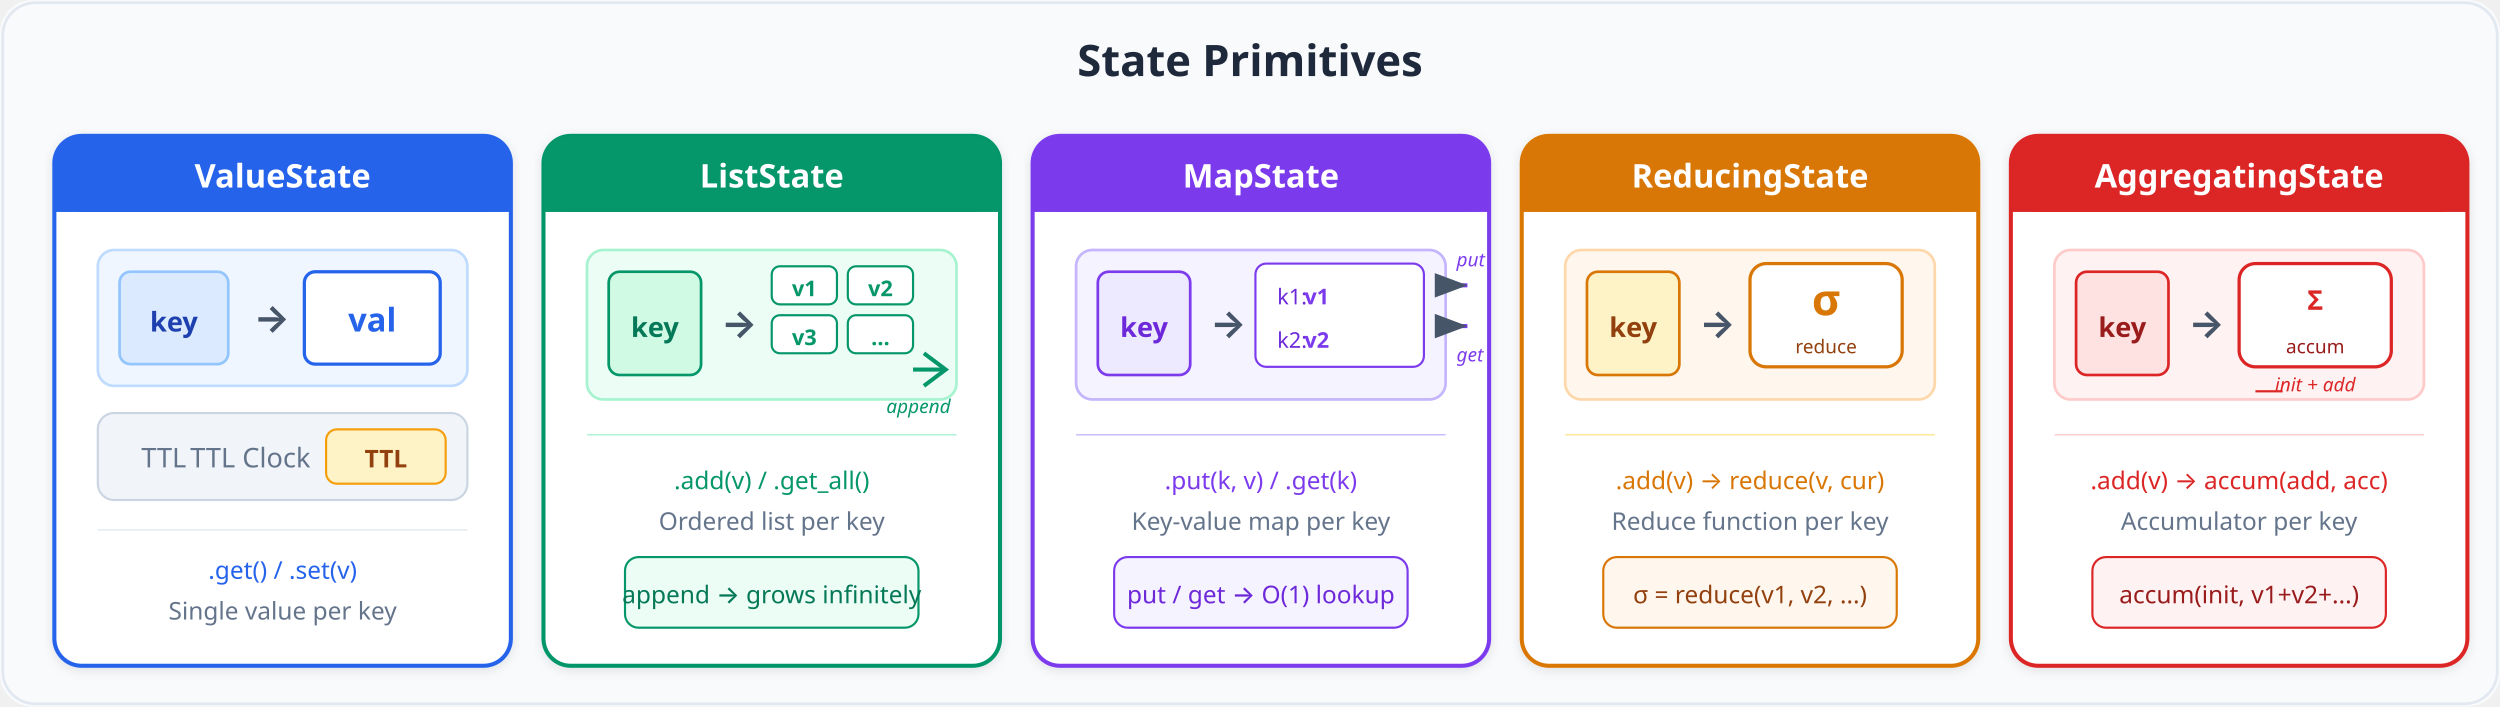
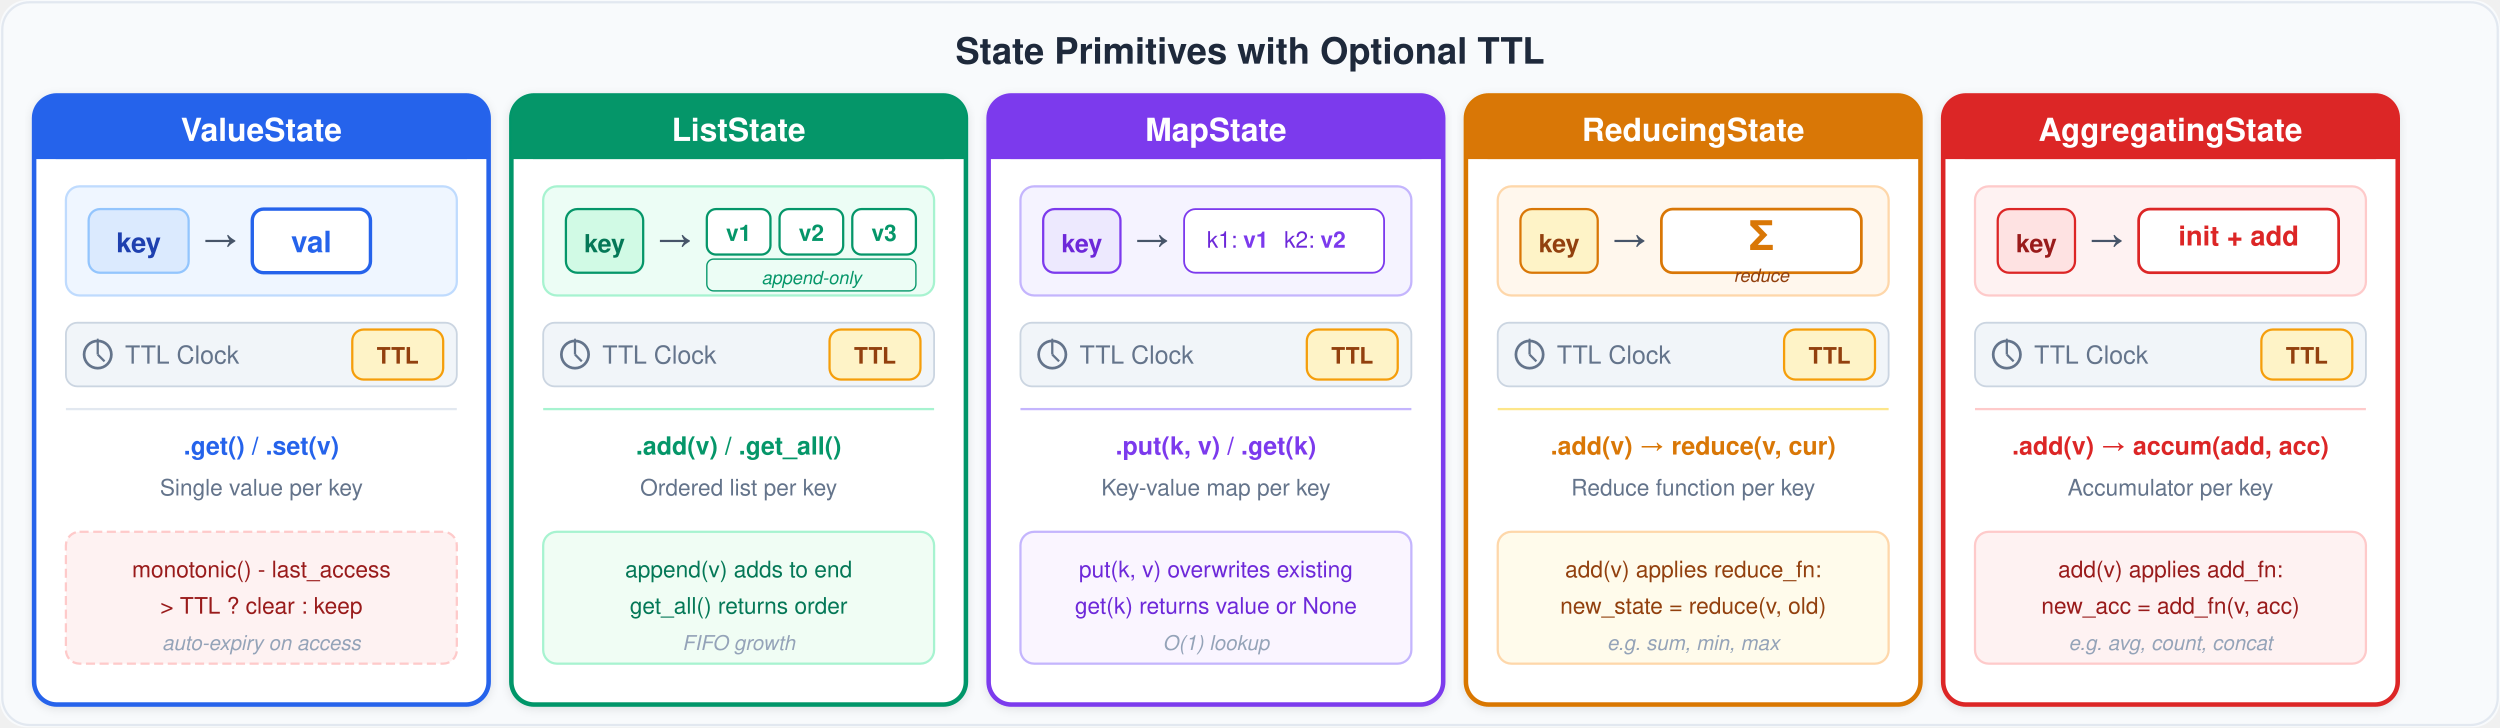
- <svg xmlns="http://www.w3.org/2000/svg" viewBox="0 0 920 260" width="920" height="260" font-family="'Segoe UI', system-ui, -apple-system, sans-serif">
+ <svg xmlns="http://www.w3.org/2000/svg" viewBox="0 0 1100 320" width="1100" height="320" font-family="Helvetica, Arial, sans-serif">
  <defs>
-     <marker id="arrow" markerWidth="8" markerHeight="6" refX="8" refY="3" orient="auto">
-       <path d="M0,0 L8,3 L0,6" fill="#475569" />
-     </marker>
    <filter id="shadow" x="-2%" y="-2%" width="104%" height="108%">
      <feDropShadow dx="0" dy="1" stdDeviation="2" flood-opacity="0.1" />
    </filter>
-     <filter id="shadowSm" x="-1%" y="-1%" width="102%" height="106%">
-       <feDropShadow dx="0" dy="0.5" stdDeviation="1" flood-opacity="0.08" />
-     </filter>
  </defs>
-   <rect width="920" height="260" rx="12" fill="#F8FAFC" />
-   <rect x="1" y="1" width="918" height="258" rx="12" fill="none" stroke="#E2E8F0" stroke-width="1" />
-   <text x="460" y="28" text-anchor="middle" font-size="16" font-weight="700" fill="#1E293B">State Primitives</text>
-   <g transform="translate(20, 50)">
-     <rect width="168" height="195" rx="10" fill="white" stroke="#2563EB" stroke-width="1.5" filter="url(#shadow)" />
-     <rect width="168" height="28" rx="10" fill="#2563EB" />
-     <rect y="20" width="168" height="8" fill="#2563EB" />
-     <text x="84" y="19" text-anchor="middle" font-size="12" font-weight="700" fill="white">ValueState</text>
-     <rect x="16" y="42" width="136" height="50" rx="6" fill="#EFF6FF" stroke="#BFDBFE" stroke-width="1" />
-     <rect x="24" y="50" width="40" height="34" rx="4" fill="#DBEAFE" stroke="#93C5FD" stroke-width="1" />
-     <text x="44" y="72" text-anchor="middle" font-size="10" font-weight="600" fill="#1E40AF">key</text>
-     <text x="80" y="72" text-anchor="middle" font-size="14" font-weight="700" fill="#475569">→</text>
-     <rect x="92" y="50" width="50" height="34" rx="4" fill="white" stroke="#2563EB" stroke-width="1.2" />
-     <text x="117" y="72" text-anchor="middle" font-size="12" font-weight="700" fill="#2563EB">val</text>
-     <rect x="16" y="102" width="136" height="32" rx="6" fill="#F1F5F9" stroke="#CBD5E1" stroke-width="0.8" />
-     <text x="32" y="122" font-size="10" fill="#64748B">TTL</text>
-     <text x="50" y="122" font-size="10" fill="#64748B">TTL Clock</text>
-     <rect x="100" y="108" width="44" height="20" rx="4" fill="#FEF3C7" stroke="#F59E0B" stroke-width="0.8" />
-     <text x="122" y="122" text-anchor="middle" font-size="9" font-weight="600" fill="#92400E">TTL</text>
-     <line x1="16" y1="145" x2="152" y2="145" stroke="#E2E8F0" stroke-width="0.5" />
-     <text x="84" y="163" text-anchor="middle" font-size="9" fill="#2563EB">.get() / .set(v)</text>
-     <text x="84" y="178" text-anchor="middle" font-size="9" fill="#64748B">Single value per key</text>
+   <rect width="1100" height="320" rx="12" fill="#F8FAFC" />
+   <rect x="1" y="1" width="1098" height="318" rx="12" fill="none" stroke="#E2E8F0" stroke-width="1" />
+   <text x="550" y="28" text-anchor="middle" font-size="16" font-weight="700" fill="#1E293B">State Primitives with Optional TTL</text>
+   <g transform="translate(15, 42)">
+     <rect width="200" height="268" rx="10" fill="white" stroke="#2563EB" stroke-width="2" filter="url(#shadow)" />
+     <rect width="200" height="28" rx="10" fill="#2563EB" />
+     <rect y="20" width="200" height="8" fill="#2563EB" />
+     <text x="100" y="20" text-anchor="middle" font-size="14" font-weight="700" fill="white">ValueState</text>
+     <rect x="14" y="40" width="172" height="48" rx="6" fill="#EFF6FF" stroke="#BFDBFE" stroke-width="1" />
+     <rect x="24" y="50" width="44" height="28" rx="5" fill="#DBEAFE" stroke="#93C5FD" stroke-width="1" />
+     <text x="46" y="69" text-anchor="middle" font-size="12" font-weight="600" fill="#1E40AF">key</text>
+     <text x="82" y="69" text-anchor="middle" font-size="16" font-weight="700" fill="#475569">→</text>
+     <rect x="96" y="50" width="52" height="28" rx="5" fill="white" stroke="#2563EB" stroke-width="1.5" />
+     <text x="122" y="69" text-anchor="middle" font-size="13" font-weight="700" fill="#2563EB">val</text>
+     <rect x="14" y="100" width="172" height="28" rx="5" fill="#F1F5F9" stroke="#CBD5E1" stroke-width="0.8" />
+     <circle cx="28" cy="114" r="6" fill="none" stroke="#64748B" stroke-width="1.2" />
+     <line x1="28" y1="108" x2="28" y2="114" stroke="#64748B" stroke-width="1" />
+     <line x1="28" y1="114" x2="31" y2="117" stroke="#64748B" stroke-width="1" />
+     <line x1="28" y1="107" x2="28" y2="108" stroke="#64748B" stroke-width="0.8" />
+     <text x="40" y="118" font-size="11" fill="#64748B">TTL Clock</text>
+     <rect x="140" y="103" width="40" height="22" rx="5" fill="#FEF3C7" stroke="#F59E0B" stroke-width="1" />
+     <text x="160" y="118" text-anchor="middle" font-size="10" font-weight="600" fill="#92400E">TTL</text>
+     <line x1="14" y1="138" x2="186" y2="138" stroke="#E2E8F0" stroke-width="1" />
+     <text x="100" y="158" text-anchor="middle" font-size="11" fill="#2563EB" font-weight="600">.get() / .set(v)</text>
+     <text x="100" y="176" text-anchor="middle" font-size="10" fill="#64748B">Single value per key</text>
+     <rect x="14" y="192" width="172" height="58" rx="6" fill="#FEF2F2" stroke="#FECACA" stroke-width="1" stroke-dasharray="4,2" />
+     <text x="100" y="212" text-anchor="middle" font-size="10" fill="#991B1B">monotonic() - last_access</text>
+     <text x="100" y="228" text-anchor="middle" font-size="10" fill="#991B1B">&gt; TTL ? clear : keep</text>
+     <text x="100" y="244" text-anchor="middle" font-size="9" fill="#94A3B8" font-style="italic">auto-expiry on access</text>
  </g>
-   <g transform="translate(200, 50)">
-     <rect width="168" height="195" rx="10" fill="white" stroke="#059669" stroke-width="1.5" filter="url(#shadow)" />
-     <rect width="168" height="28" rx="10" fill="#059669" />
-     <rect y="20" width="168" height="8" fill="#059669" />
-     <text x="84" y="19" text-anchor="middle" font-size="12" font-weight="700" fill="white">ListState</text>
-     <rect x="16" y="42" width="136" height="55" rx="6" fill="#ECFDF5" stroke="#A7F3D0" stroke-width="1" />
-     <rect x="24" y="50" width="34" height="38" rx="4" fill="#D1FAE5" stroke="#059669" stroke-width="1" />
-     <text x="41" y="74" text-anchor="middle" font-size="10" font-weight="600" fill="#047857">key</text>
-     <text x="72" y="74" text-anchor="middle" font-size="14" font-weight="700" fill="#475569">→</text>
-     <rect x="84" y="48" width="24" height="14" rx="3" fill="white" stroke="#059669" stroke-width="0.8" />
-     <text x="96" y="59" text-anchor="middle" font-size="8" font-weight="600" fill="#059669">v1</text>
-     <rect x="112" y="48" width="24" height="14" rx="3" fill="white" stroke="#059669" stroke-width="0.8" />
-     <text x="124" y="59" text-anchor="middle" font-size="8" font-weight="600" fill="#059669">v2</text>
-     <rect x="84" y="66" width="24" height="14" rx="3" fill="white" stroke="#059669" stroke-width="0.8" />
-     <text x="96" y="77" text-anchor="middle" font-size="8" font-weight="600" fill="#059669">v3</text>
-     <rect x="112" y="66" width="24" height="14" rx="3" fill="white" stroke="#059669" stroke-width="0.8" />
-     <text x="124" y="77" text-anchor="middle" font-size="8" font-weight="600" fill="#059669">...</text>
-     <path d="M140,80 L148,86 L140,92" stroke="#059669" stroke-width="1.5" fill="none" />
-     <line x1="136" y1="86" x2="148" y2="86" stroke="#059669" stroke-width="1.5" />
-     <text x="138" y="102" text-anchor="middle" font-size="7" fill="#059669" font-style="italic">append</text>
-     <line x1="16" y1="110" x2="152" y2="110" stroke="#A7F3D0" stroke-width="0.5" />
-     <text x="84" y="130" text-anchor="middle" font-size="9" fill="#059669">.add(v) / .get_all()</text>
-     <text x="84" y="145" text-anchor="middle" font-size="9" fill="#64748B">Ordered list per key</text>
-     <rect x="30" y="155" width="108" height="26" rx="5" fill="#ECFDF5" stroke="#059669" stroke-width="0.8" />
-     <text x="84" y="172" text-anchor="middle" font-size="9" font-weight="500" fill="#047857">append → grows infinitely</text>
+   <g transform="translate(225, 42)">
+     <rect width="200" height="268" rx="10" fill="white" stroke="#059669" stroke-width="2" filter="url(#shadow)" />
+     <rect width="200" height="28" rx="10" fill="#059669" />
+     <rect y="20" width="200" height="8" fill="#059669" />
+     <text x="100" y="20" text-anchor="middle" font-size="14" font-weight="700" fill="white">ListState</text>
+     <rect x="14" y="40" width="172" height="48" rx="6" fill="#ECFDF5" stroke="#A7F3D0" stroke-width="1" />
+     <rect x="24" y="50" width="34" height="28" rx="5" fill="#D1FAE5" stroke="#059669" stroke-width="1" />
+     <text x="41" y="69" text-anchor="middle" font-size="11" font-weight="600" fill="#047857">key</text>
+     <text x="72" y="69" text-anchor="middle" font-size="16" font-weight="700" fill="#475569">→</text>
+     <rect x="86" y="50" width="28" height="20" rx="4" fill="white" stroke="#059669" stroke-width="1" />
+     <text x="100" y="64" text-anchor="middle" font-size="10" font-weight="600" fill="#059669">v1</text>
+     <rect x="118" y="50" width="28" height="20" rx="4" fill="white" stroke="#059669" stroke-width="1" />
+     <text x="132" y="64" text-anchor="middle" font-size="10" font-weight="600" fill="#059669">v2</text>
+     <rect x="150" y="50" width="28" height="20" rx="4" fill="white" stroke="#059669" stroke-width="1" />
+     <text x="164" y="64" text-anchor="middle" font-size="10" font-weight="600" fill="#059669">v3</text>
+     <rect x="86" y="72" width="92" height="14" rx="3" fill="#ECFDF5" stroke="#059669" stroke-width="0.6" />
+     <text x="132" y="83" text-anchor="middle" font-size="8" fill="#059669" font-style="italic">append-only</text>
+     <rect x="14" y="100" width="172" height="28" rx="5" fill="#F1F5F9" stroke="#CBD5E1" stroke-width="0.8" />
+     <circle cx="28" cy="114" r="6" fill="none" stroke="#64748B" stroke-width="1.2" />
+     <line x1="28" y1="108" x2="28" y2="114" stroke="#64748B" stroke-width="1" />
+     <line x1="28" y1="114" x2="31" y2="117" stroke="#64748B" stroke-width="1" />
+     <line x1="28" y1="107" x2="28" y2="108" stroke="#64748B" stroke-width="0.8" />
+     <text x="40" y="118" font-size="11" fill="#64748B">TTL Clock</text>
+     <rect x="140" y="103" width="40" height="22" rx="5" fill="#FEF3C7" stroke="#F59E0B" stroke-width="1" />
+     <text x="160" y="118" text-anchor="middle" font-size="10" font-weight="600" fill="#92400E">TTL</text>
+     <line x1="14" y1="138" x2="186" y2="138" stroke="#A7F3D0" stroke-width="1" />
+     <text x="100" y="158" text-anchor="middle" font-size="11" fill="#059669" font-weight="600">.add(v) / .get_all()</text>
+     <text x="100" y="176" text-anchor="middle" font-size="10" fill="#64748B">Ordered list per key</text>
+     <rect x="14" y="192" width="172" height="58" rx="6" fill="#F0FDF4" stroke="#A7F3D0" stroke-width="1" />
+     <text x="100" y="212" text-anchor="middle" font-size="10" fill="#047857">append(v) adds to end</text>
+     <text x="100" y="228" text-anchor="middle" font-size="10" fill="#047857">get_all() returns order</text>
+     <text x="100" y="244" text-anchor="middle" font-size="9" fill="#94A3B8" font-style="italic">FIFO growth</text>
  </g>
-   <g transform="translate(380, 50)">
-     <rect width="168" height="195" rx="10" fill="white" stroke="#7C3AED" stroke-width="1.5" filter="url(#shadow)" />
-     <rect width="168" height="28" rx="10" fill="#7C3AED" />
-     <rect y="20" width="168" height="8" fill="#7C3AED" />
-     <text x="84" y="19" text-anchor="middle" font-size="12" font-weight="700" fill="white">MapState</text>
-     <rect x="16" y="42" width="136" height="55" rx="6" fill="#F5F3FF" stroke="#C4B5FD" stroke-width="1" />
-     <rect x="24" y="50" width="34" height="38" rx="4" fill="#EDE9FE" stroke="#7C3AED" stroke-width="1" />
-     <text x="41" y="74" text-anchor="middle" font-size="10" font-weight="600" fill="#6D28D9">key</text>
-     <text x="72" y="74" text-anchor="middle" font-size="14" font-weight="700" fill="#475569">→</text>
-     <rect x="82" y="47" width="62" height="38" rx="4" fill="white" stroke="#7C3AED" stroke-width="0.8" />
-     <text x="90" y="62" font-size="8" fill="#6D28D9">k1:</text>
-     <text x="100" y="62" font-size="8" font-weight="600" fill="#7C3AED">v1</text>
-     <text x="90" y="78" font-size="8" fill="#6D28D9">k2:</text>
-     <text x="100" y="78" font-size="8" font-weight="600" fill="#7C3AED">v2</text>
-     <path d="M152,55 L160,55" stroke="#7C3AED" stroke-width="1.5" marker-end="url(#arrow)" />
-     <text x="156" y="48" font-size="7" fill="#7C3AED" font-style="italic">put</text>
-     <path d="M152,70 L160,70" stroke="#7C3AED" stroke-width="1.5" marker-end="url(#arrow)" />
-     <text x="156" y="83" font-size="7" fill="#7C3AED" font-style="italic">get</text>
-     <line x1="16" y1="110" x2="152" y2="110" stroke="#C4B5FD" stroke-width="0.5" />
-     <text x="84" y="130" text-anchor="middle" font-size="9" fill="#7C3AED">.put(k, v) / .get(k)</text>
-     <text x="84" y="145" text-anchor="middle" font-size="9" fill="#64748B">Key-value map per key</text>
-     <rect x="30" y="155" width="108" height="26" rx="5" fill="#F5F3FF" stroke="#7C3AED" stroke-width="0.8" />
-     <text x="84" y="172" text-anchor="middle" font-size="9" font-weight="500" fill="#6D28D9">put / get → O(1) lookup</text>
+   <g transform="translate(435, 42)">
+     <rect width="200" height="268" rx="10" fill="white" stroke="#7C3AED" stroke-width="2" filter="url(#shadow)" />
+     <rect width="200" height="28" rx="10" fill="#7C3AED" />
+     <rect y="20" width="200" height="8" fill="#7C3AED" />
+     <text x="100" y="20" text-anchor="middle" font-size="14" font-weight="700" fill="white">MapState</text>
+     <rect x="14" y="40" width="172" height="48" rx="6" fill="#F5F3FF" stroke="#C4B5FD" stroke-width="1" />
+     <rect x="24" y="50" width="34" height="28" rx="5" fill="#EDE9FE" stroke="#7C3AED" stroke-width="1" />
+     <text x="41" y="69" text-anchor="middle" font-size="11" font-weight="600" fill="#6D28D9">key</text>
+     <text x="72" y="69" text-anchor="middle" font-size="16" font-weight="700" fill="#475569">→</text>
+     <rect x="86" y="50" width="88" height="28" rx="5" fill="white" stroke="#7C3AED" stroke-width="0.8" />
+     <text x="96" y="67" font-size="10" fill="#6D28D9">k1:</text>
+     <text x="112" y="67" font-size="10" font-weight="600" fill="#7C3AED">v1</text>
+     <text x="130" y="67" font-size="10" fill="#6D28D9">k2:</text>
+     <text x="146" y="67" font-size="10" font-weight="600" fill="#7C3AED">v2</text>
+     <rect x="14" y="100" width="172" height="28" rx="5" fill="#F1F5F9" stroke="#CBD5E1" stroke-width="0.8" />
+     <circle cx="28" cy="114" r="6" fill="none" stroke="#64748B" stroke-width="1.2" />
+     <line x1="28" y1="108" x2="28" y2="114" stroke="#64748B" stroke-width="1" />
+     <line x1="28" y1="114" x2="31" y2="117" stroke="#64748B" stroke-width="1" />
+     <line x1="28" y1="107" x2="28" y2="108" stroke="#64748B" stroke-width="0.8" />
+     <text x="40" y="118" font-size="11" fill="#64748B">TTL Clock</text>
+     <rect x="140" y="103" width="40" height="22" rx="5" fill="#FEF3C7" stroke="#F59E0B" stroke-width="1" />
+     <text x="160" y="118" text-anchor="middle" font-size="10" font-weight="600" fill="#92400E">TTL</text>
+     <line x1="14" y1="138" x2="186" y2="138" stroke="#C4B5FD" stroke-width="1" />
+     <text x="100" y="158" text-anchor="middle" font-size="11" fill="#7C3AED" font-weight="600">.put(k, v) / .get(k)</text>
+     <text x="100" y="176" text-anchor="middle" font-size="10" fill="#64748B">Key-value map per key</text>
+     <rect x="14" y="192" width="172" height="58" rx="6" fill="#FAF5FF" stroke="#C4B5FD" stroke-width="1" />
+     <text x="100" y="212" text-anchor="middle" font-size="10" fill="#6D28D9">put(k, v) overwrites existing</text>
+     <text x="100" y="228" text-anchor="middle" font-size="10" fill="#6D28D9">get(k) returns value or None</text>
+     <text x="100" y="244" text-anchor="middle" font-size="9" fill="#94A3B8" font-style="italic">O(1) lookup</text>
  </g>
-   <g transform="translate(560, 50)">
-     <rect width="168" height="195" rx="10" fill="white" stroke="#D97706" stroke-width="1.5" filter="url(#shadow)" />
-     <rect width="168" height="28" rx="10" fill="#D97706" />
-     <rect y="20" width="168" height="8" fill="#D97706" />
-     <text x="84" y="19" text-anchor="middle" font-size="12" font-weight="700" fill="white">ReducingState</text>
-     <rect x="16" y="42" width="136" height="55" rx="6" fill="#FFF7ED" stroke="#FED7AA" stroke-width="1" />
-     <rect x="24" y="50" width="34" height="38" rx="4" fill="#FEF3C7" stroke="#D97706" stroke-width="1" />
-     <text x="41" y="74" text-anchor="middle" font-size="10" font-weight="600" fill="#92400E">key</text>
-     <text x="72" y="74" text-anchor="middle" font-size="14" font-weight="700" fill="#475569">→</text>
-     <rect x="84" y="47" width="56" height="38" rx="6" fill="white" stroke="#D97706" stroke-width="1.2" />
-     <text x="112" y="66" text-anchor="middle" font-size="16" font-weight="700" fill="#D97706">σ</text>
-     <text x="112" y="80" text-anchor="middle" font-size="7" fill="#92400E">reduce</text>
-     <line x1="16" y1="110" x2="152" y2="110" stroke="#FDE68A" stroke-width="0.5" />
-     <text x="84" y="130" text-anchor="middle" font-size="9" fill="#D97706">.add(v) → reduce(v, cur)</text>
-     <text x="84" y="145" text-anchor="middle" font-size="9" fill="#64748B">Reduce function per key</text>
-     <rect x="30" y="155" width="108" height="26" rx="5" fill="#FFF7ED" stroke="#D97706" stroke-width="0.8" />
-     <text x="84" y="172" text-anchor="middle" font-size="9" font-weight="500" fill="#92400E">σ = reduce(v1, v2, ...)</text>
+   <g transform="translate(645, 42)">
+     <rect width="200" height="268" rx="10" fill="white" stroke="#D97706" stroke-width="2" filter="url(#shadow)" />
+     <rect width="200" height="28" rx="10" fill="#D97706" />
+     <rect y="20" width="200" height="8" fill="#D97706" />
+     <text x="100" y="20" text-anchor="middle" font-size="14" font-weight="700" fill="white">ReducingState</text>
+     <rect x="14" y="40" width="172" height="48" rx="6" fill="#FFF7ED" stroke="#FED7AA" stroke-width="1" />
+     <rect x="24" y="50" width="34" height="28" rx="5" fill="#FEF3C7" stroke="#D97706" stroke-width="1" />
+     <text x="41" y="69" text-anchor="middle" font-size="11" font-weight="600" fill="#92400E">key</text>
+     <text x="72" y="69" text-anchor="middle" font-size="16" font-weight="700" fill="#475569">→</text>
+     <rect x="86" y="50" width="88" height="28" rx="5" fill="white" stroke="#D97706" stroke-width="1.2" />
+     <text x="130" y="68" text-anchor="middle" font-size="18" font-weight="700" fill="#D97706">Σ</text>
+     <text x="130" y="82" text-anchor="middle" font-size="8" fill="#92400E" font-style="italic">reduce</text>
+     <rect x="14" y="100" width="172" height="28" rx="5" fill="#F1F5F9" stroke="#CBD5E1" stroke-width="0.8" />
+     <circle cx="28" cy="114" r="6" fill="none" stroke="#64748B" stroke-width="1.2" />
+     <line x1="28" y1="108" x2="28" y2="114" stroke="#64748B" stroke-width="1" />
+     <line x1="28" y1="114" x2="31" y2="117" stroke="#64748B" stroke-width="1" />
+     <line x1="28" y1="107" x2="28" y2="108" stroke="#64748B" stroke-width="0.8" />
+     <text x="40" y="118" font-size="11" fill="#64748B">TTL Clock</text>
+     <rect x="140" y="103" width="40" height="22" rx="5" fill="#FEF3C7" stroke="#F59E0B" stroke-width="1" />
+     <text x="160" y="118" text-anchor="middle" font-size="10" font-weight="600" fill="#92400E">TTL</text>
+     <line x1="14" y1="138" x2="186" y2="138" stroke="#FDE68A" stroke-width="1" />
+     <text x="100" y="158" text-anchor="middle" font-size="11" fill="#D97706" font-weight="600">.add(v) → reduce(v, cur)</text>
+     <text x="100" y="176" text-anchor="middle" font-size="10" fill="#64748B">Reduce function per key</text>
+     <rect x="14" y="192" width="172" height="58" rx="6" fill="#FFFBEB" stroke="#FED7AA" stroke-width="1" />
+     <text x="100" y="212" text-anchor="middle" font-size="10" fill="#92400E">add(v) applies reduce_fn:</text>
+     <text x="100" y="228" text-anchor="middle" font-size="10" fill="#92400E">new_state = reduce(v, old)</text>
+     <text x="100" y="244" text-anchor="middle" font-size="9" fill="#94A3B8" font-style="italic">e.g. sum, min, max</text>
  </g>
-   <g transform="translate(740, 50)">
-     <rect width="168" height="195" rx="10" fill="white" stroke="#DC2626" stroke-width="1.5" filter="url(#shadow)" />
-     <rect width="168" height="28" rx="10" fill="#DC2626" />
-     <rect y="20" width="168" height="8" fill="#DC2626" />
-     <text x="84" y="19" text-anchor="middle" font-size="12" font-weight="700" fill="white">AggregatingState</text>
-     <rect x="16" y="42" width="136" height="55" rx="6" fill="#FEF2F2" stroke="#FECACA" stroke-width="1" />
-     <rect x="24" y="50" width="34" height="38" rx="4" fill="#FEE2E2" stroke="#DC2626" stroke-width="1" />
-     <text x="41" y="74" text-anchor="middle" font-size="10" font-weight="600" fill="#991B1B">key</text>
-     <text x="72" y="74" text-anchor="middle" font-size="14" font-weight="700" fill="#475569">→</text>
-     <rect x="84" y="47" width="56" height="38" rx="6" fill="white" stroke="#DC2626" stroke-width="1.2" />
-     <text x="112" y="64" text-anchor="middle" font-size="10" font-weight="700" fill="#DC2626">Σ</text>
-     <text x="112" y="80" text-anchor="middle" font-size="7" fill="#991B1B">accum</text>
-     <path d="M90,94 C95,94 95,94 100,94" stroke="#DC2626" stroke-width="0.8" fill="none" />
-     <text x="112" y="94" text-anchor="middle" font-size="7" fill="#DC2626" font-style="italic">init + add</text>
-     <line x1="16" y1="110" x2="152" y2="110" stroke="#FECACA" stroke-width="0.5" />
-     <text x="84" y="130" text-anchor="middle" font-size="9" fill="#DC2626">.add(v) → accum(add, acc)</text>
-     <text x="84" y="145" text-anchor="middle" font-size="9" fill="#64748B">Accumulator per key</text>
-     <rect x="30" y="155" width="108" height="26" rx="5" fill="#FEF2F2" stroke="#DC2626" stroke-width="0.8" />
-     <text x="84" y="172" text-anchor="middle" font-size="9" font-weight="500" fill="#991B1B">accum(init, v1+v2+...)</text>
+   <g transform="translate(855, 42)">
+     <rect width="200" height="268" rx="10" fill="white" stroke="#DC2626" stroke-width="2" filter="url(#shadow)" />
+     <rect width="200" height="28" rx="10" fill="#DC2626" />
+     <rect y="20" width="200" height="8" fill="#DC2626" />
+     <text x="100" y="20" text-anchor="middle" font-size="14" font-weight="700" fill="white">AggregatingState</text>
+     <rect x="14" y="40" width="172" height="48" rx="6" fill="#FEF2F2" stroke="#FECACA" stroke-width="1" />
+     <rect x="24" y="50" width="34" height="28" rx="5" fill="#FEE2E2" stroke="#DC2626" stroke-width="1" />
+     <text x="41" y="69" text-anchor="middle" font-size="11" font-weight="600" fill="#991B1B">key</text>
+     <text x="72" y="69" text-anchor="middle" font-size="16" font-weight="700" fill="#475569">→</text>
+     <rect x="86" y="50" width="88" height="28" rx="5" fill="white" stroke="#DC2626" stroke-width="1.2" />
+     <text x="130" y="66" text-anchor="middle" font-size="12" font-weight="700" fill="#DC2626">init + add</text>
+     <rect x="14" y="100" width="172" height="28" rx="5" fill="#F1F5F9" stroke="#CBD5E1" stroke-width="0.8" />
+     <circle cx="28" cy="114" r="6" fill="none" stroke="#64748B" stroke-width="1.2" />
+     <line x1="28" y1="108" x2="28" y2="114" stroke="#64748B" stroke-width="1" />
+     <line x1="28" y1="114" x2="31" y2="117" stroke="#64748B" stroke-width="1" />
+     <line x1="28" y1="107" x2="28" y2="108" stroke="#64748B" stroke-width="0.8" />
+     <text x="40" y="118" font-size="11" fill="#64748B">TTL Clock</text>
+     <rect x="140" y="103" width="40" height="22" rx="5" fill="#FEF3C7" stroke="#F59E0B" stroke-width="1" />
+     <text x="160" y="118" text-anchor="middle" font-size="10" font-weight="600" fill="#92400E">TTL</text>
+     <line x1="14" y1="138" x2="186" y2="138" stroke="#FECACA" stroke-width="1" />
+     <text x="100" y="158" text-anchor="middle" font-size="11" fill="#DC2626" font-weight="600">.add(v) → accum(add, acc)</text>
+     <text x="100" y="176" text-anchor="middle" font-size="10" fill="#64748B">Accumulator per key</text>
+     <rect x="14" y="192" width="172" height="58" rx="6" fill="#FEF2F2" stroke="#FECACA" stroke-width="1" />
+     <text x="100" y="212" text-anchor="middle" font-size="10" fill="#991B1B">add(v) applies add_fn:</text>
+     <text x="100" y="228" text-anchor="middle" font-size="10" fill="#991B1B">new_acc = add_fn(v, acc)</text>
+     <text x="100" y="244" text-anchor="middle" font-size="9" fill="#94A3B8" font-style="italic">e.g. avg, count, concat</text>
  </g>
</svg>
